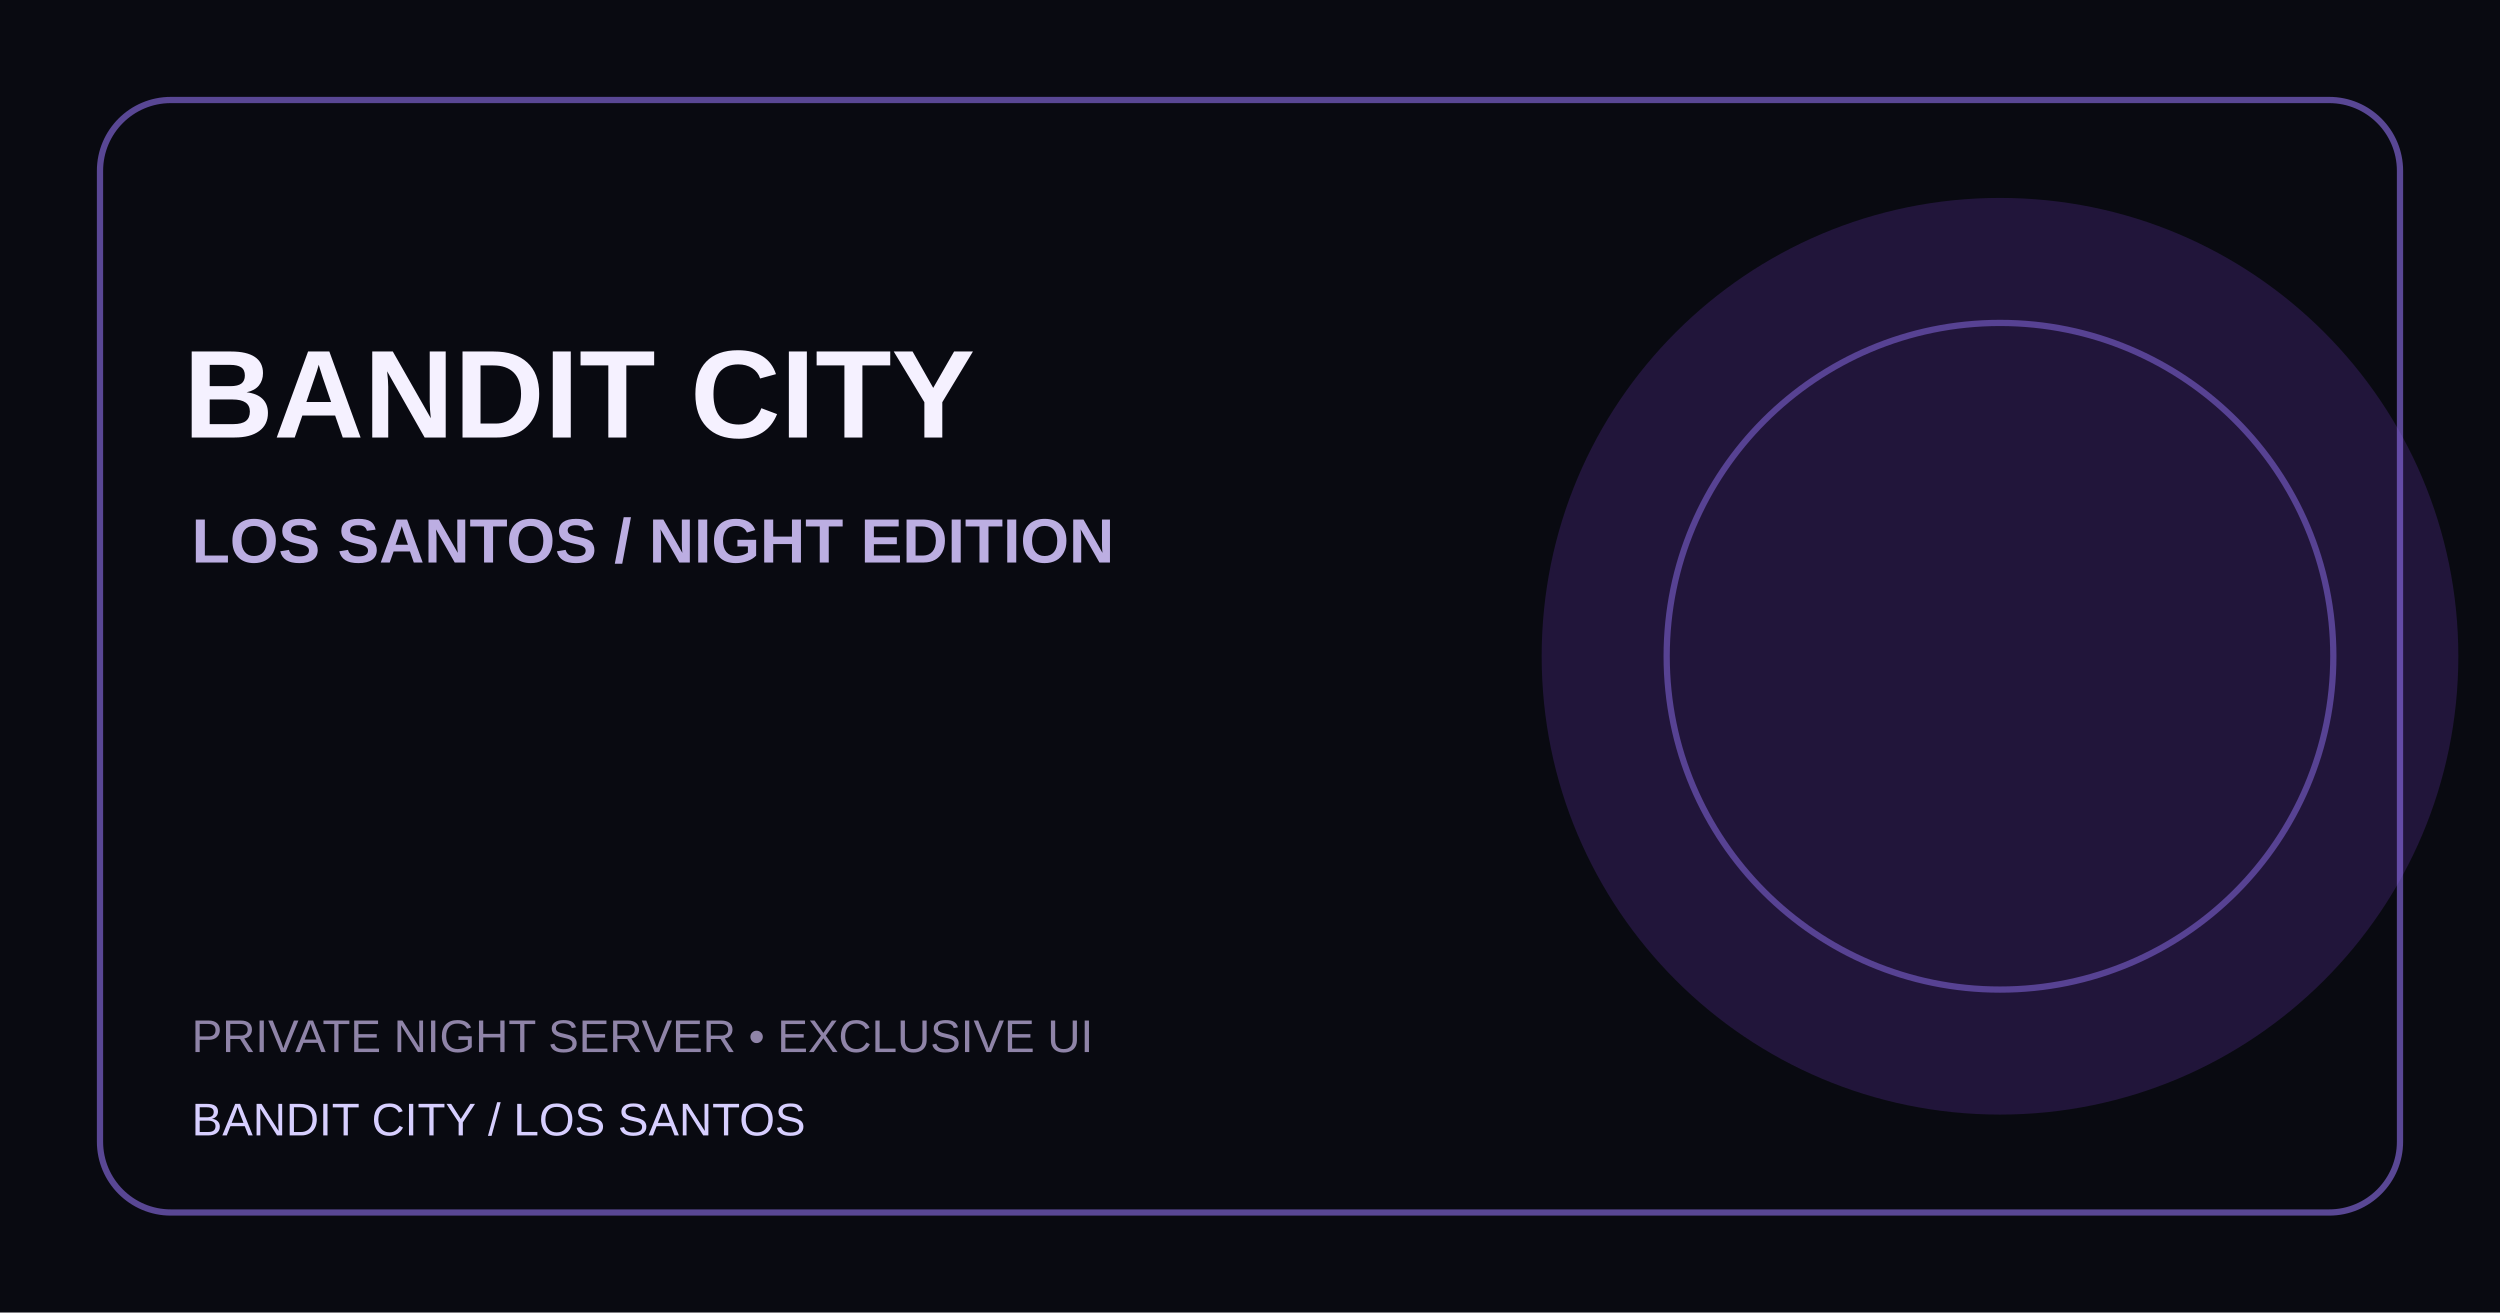
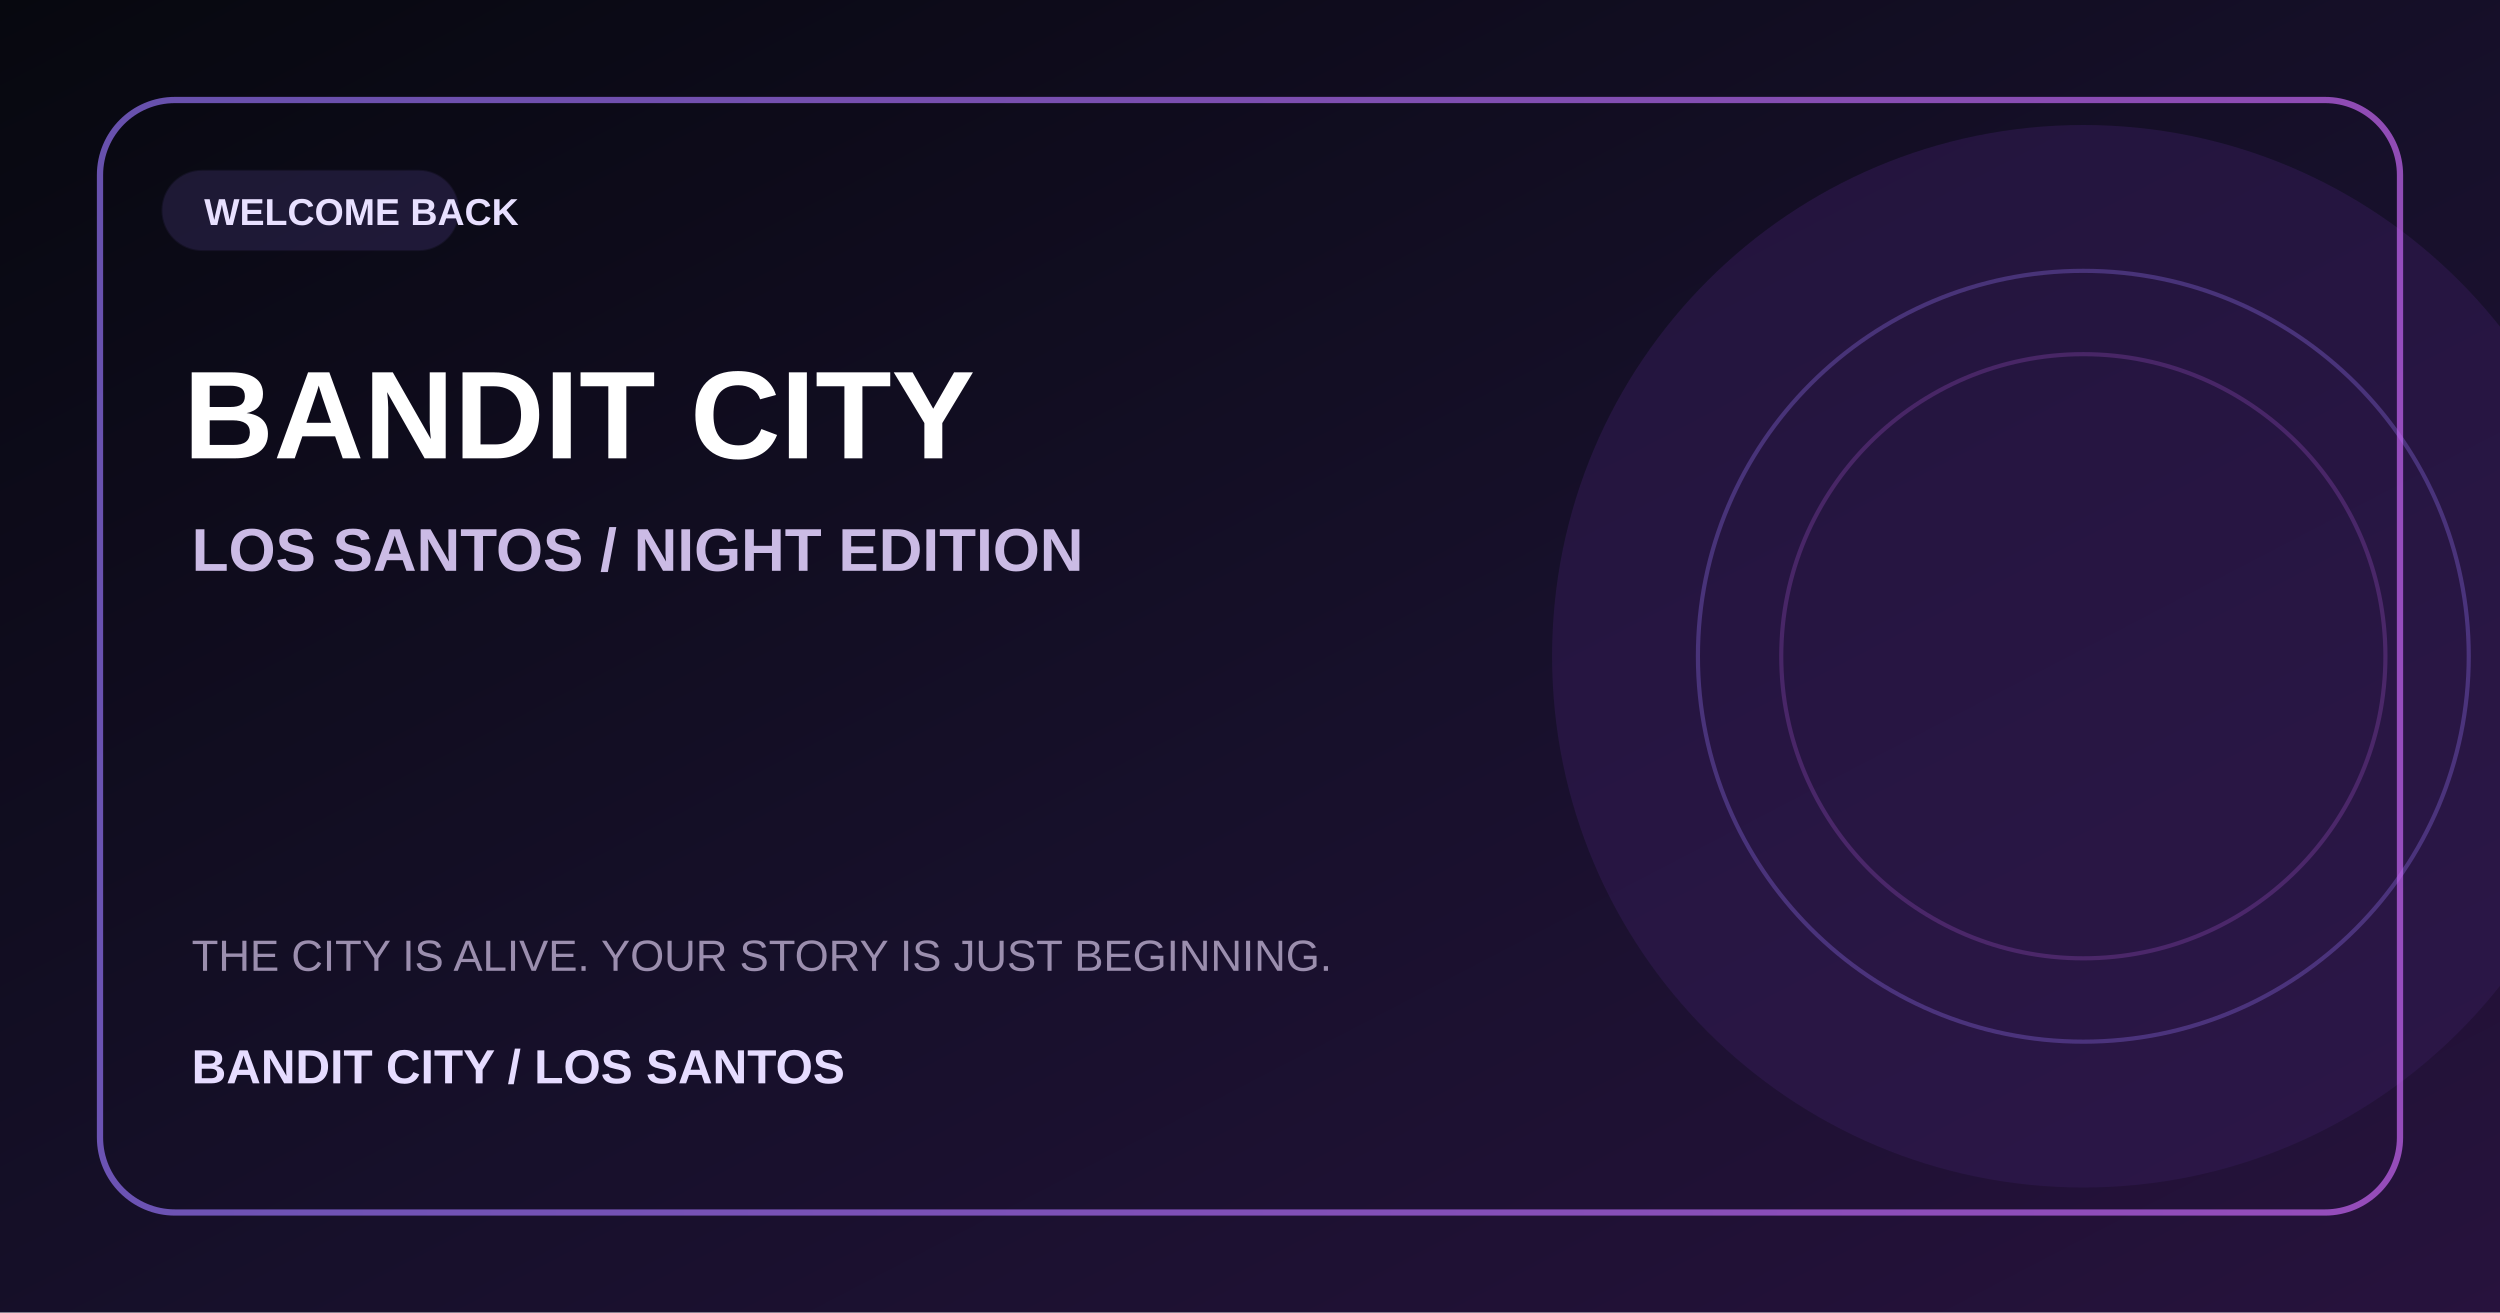
<svg xmlns="http://www.w3.org/2000/svg" width="1200" height="630">
-   <rect width="1200" height="630" fill="#090a11" />
-   <circle cx="960" cy="315" r="220" fill="#21153a" />
-   <circle cx="960" cy="315" r="160" fill="none" stroke="#9a78ff" stroke-opacity=".45" stroke-width="3" />
-   <rect x="48" y="48" width="1104" height="534" rx="34" fill="none" stroke="#9a78ff" stroke-opacity=".55" stroke-width="3" />
-   <text x="88" y="210" fill="#f5f1ff" font-family="Arial" font-size="60" font-weight="700">BANDIT CITY</text>
-   <text x="92" y="270" fill="#bcaee2" font-family="Arial" font-size="30" font-weight="700">LOS SANTOS / NIGHT EDITION</text>
-   <text x="92" y="505" fill="#8f84a8" font-family="Arial" font-size="22">PRIVATE NIGHT SERVER • EXCLUSIVE UI</text>
-   <text x="92" y="545" fill="#d7cfff" font-family="Arial" font-size="22">BANDIT CITY / LOS SANTOS</text>
+   <defs>
+     <linearGradient id="bg" x1="0" y1="0" x2="1" y2="1">
+       <stop stop-color="#07080f" />
+       <stop offset=".55" stop-color="#17102b" />
+       <stop offset="1" stop-color="#27123d" />
+     </linearGradient>
+     <linearGradient id="violet" x1="0" y1="0" x2="1" y2="0">
+       <stop stop-color="#9a78ff" />
+       <stop offset="1" stop-color="#d26cff" />
+     </linearGradient>
+   </defs>
+   <rect width="1200" height="630" fill="url(#bg)" />
+   <circle cx="1000" cy="315" r="255" fill="#311a52" opacity=".55" />
+   <circle cx="1000" cy="315" r="185" fill="none" stroke="#9a78ff" stroke-opacity=".3" stroke-width="2" />
+   <circle cx="1000" cy="315" r="145" fill="none" stroke="#d26cff" stroke-opacity=".2" stroke-width="2" />
+   <rect x="48" y="48" width="1104" height="534" rx="36" fill="none" stroke="url(#violet)" stroke-opacity=".65" stroke-width="3" />
+   <rect x="78" y="82" width="142" height="38" rx="19" fill="#9a78ff" opacity=".14" stroke="#9a78ff" stroke-opacity=".5" />
+   <text x="98" y="108" fill="#e8e0ff" font-family="Arial" font-size="18" font-weight="700">WELCOME BACK</text>
+   <text x="88" y="220" fill="#ffffff" font-family="Arial" font-size="60" font-weight="700">BANDIT CITY</text>
+   <text x="92" y="274" fill="#cbbbe5" font-family="Arial" font-size="29" font-weight="700">LOS SANTOS / NIGHT EDITION</text>
+   <text x="92" y="466" fill="#9b8eae" font-family="Arial" font-size="21">THE CITY IS ALIVE. YOUR STORY IS JUST BEGINNING.</text>
+   <text x="92" y="520" fill="#e6dcff" font-family="Arial" font-size="23" font-weight="700">BANDIT CITY / LOS SANTOS</text>
</svg>
